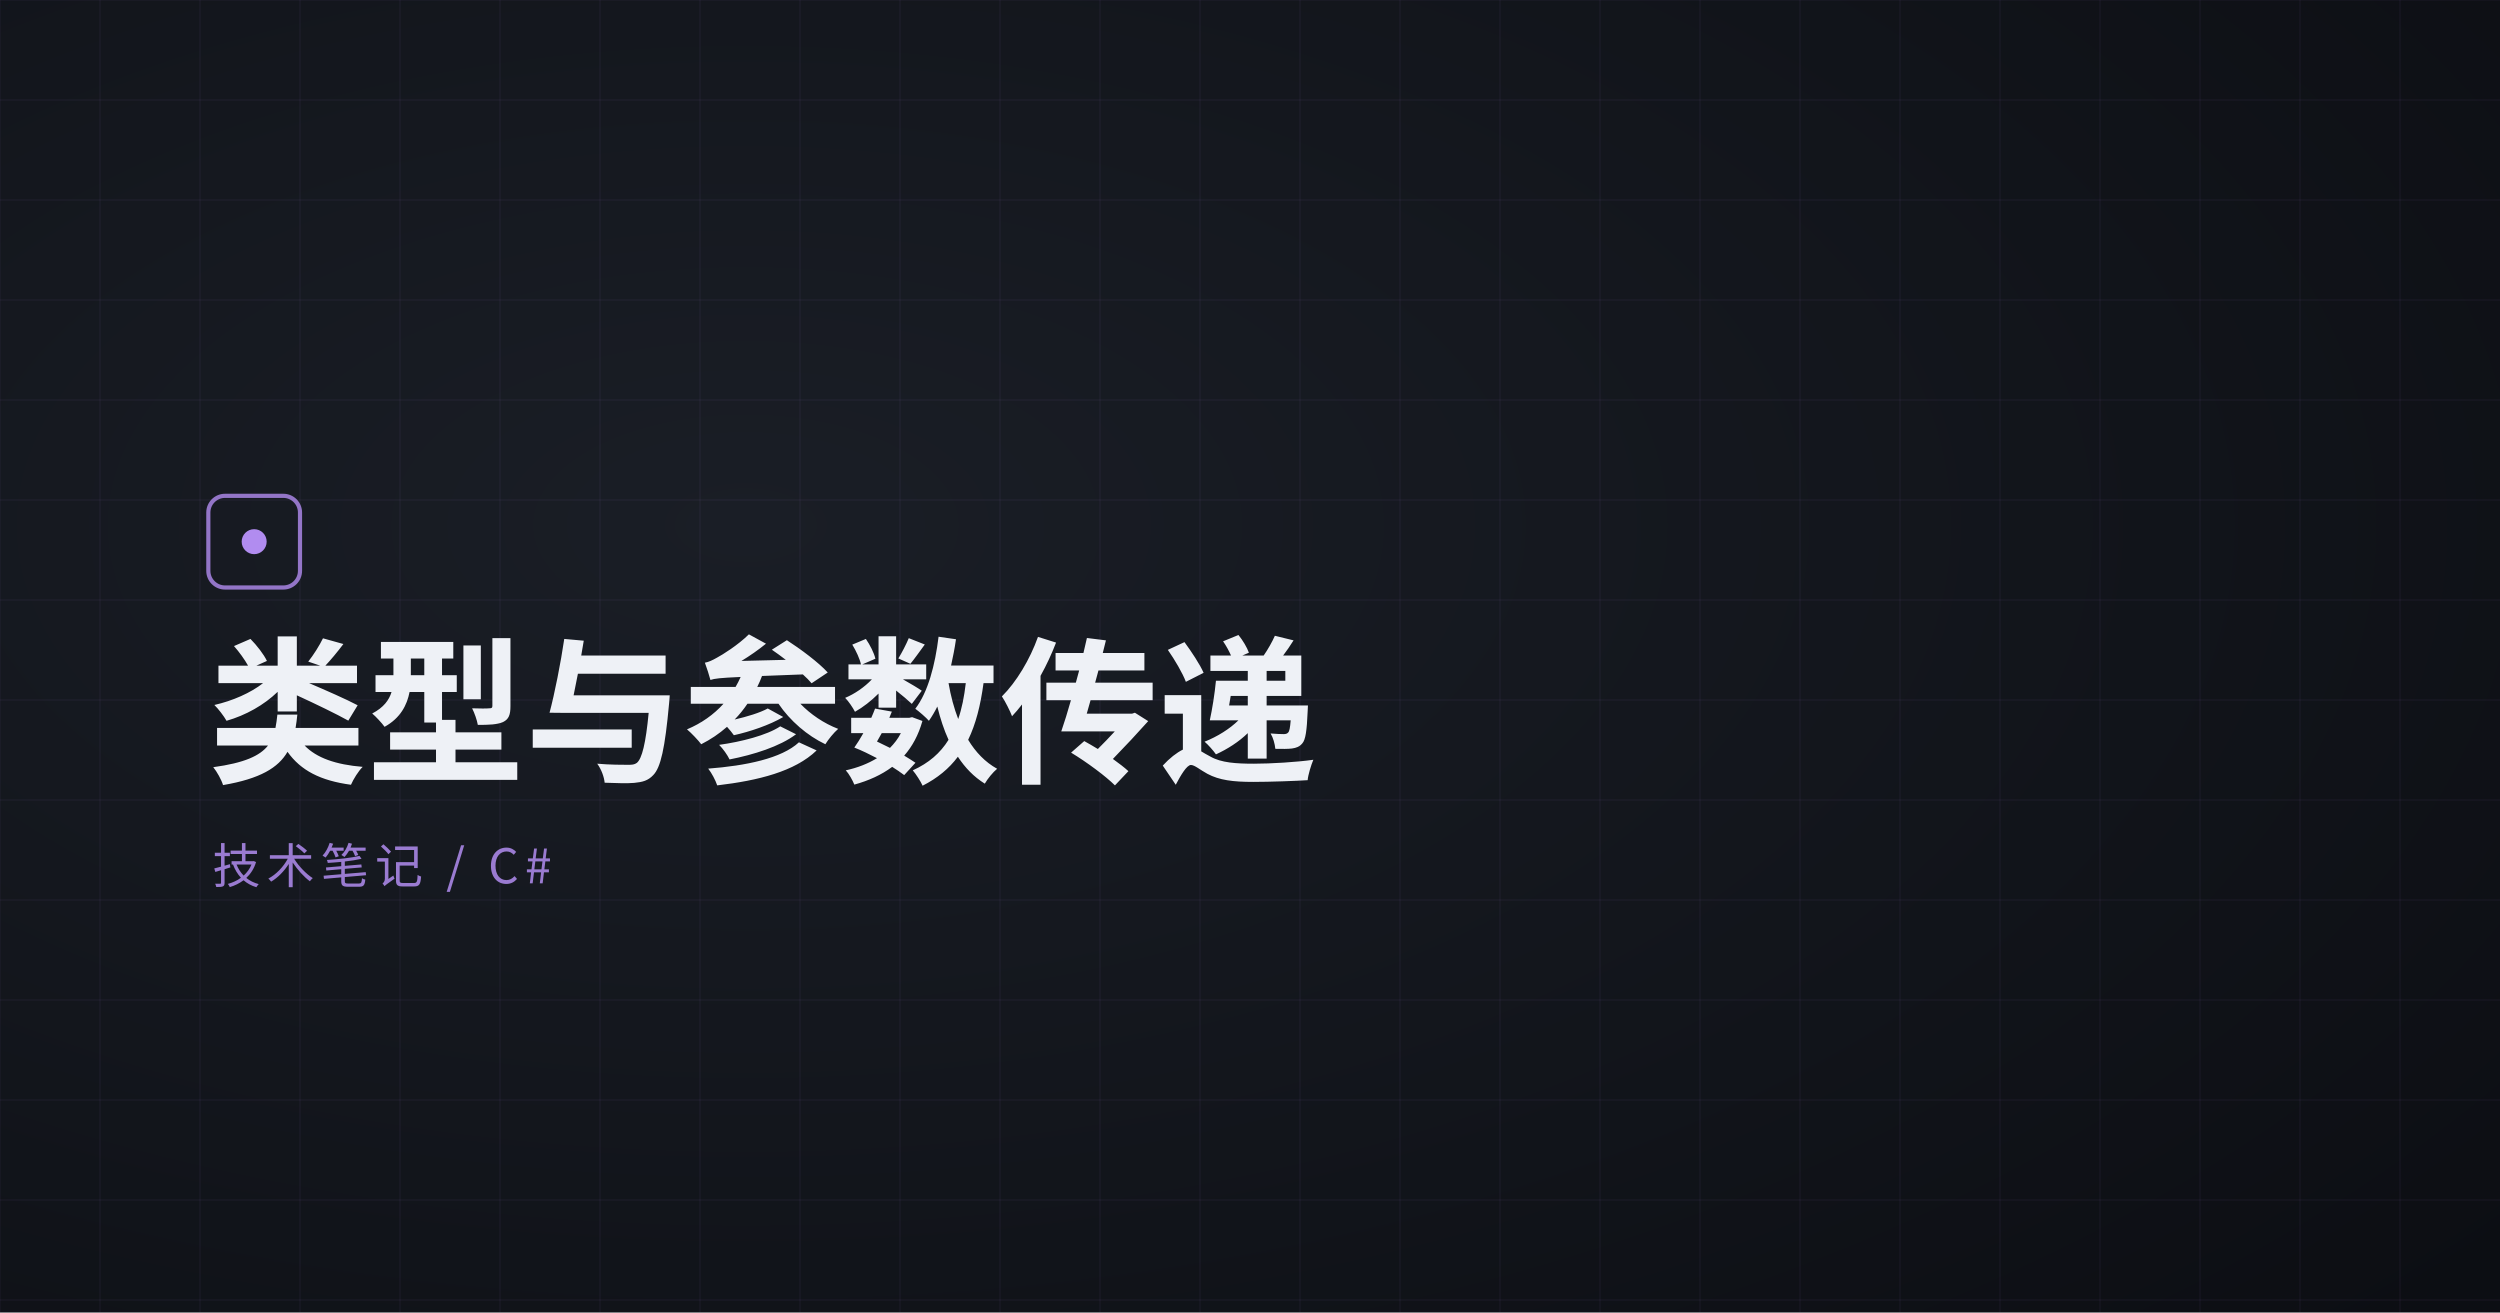
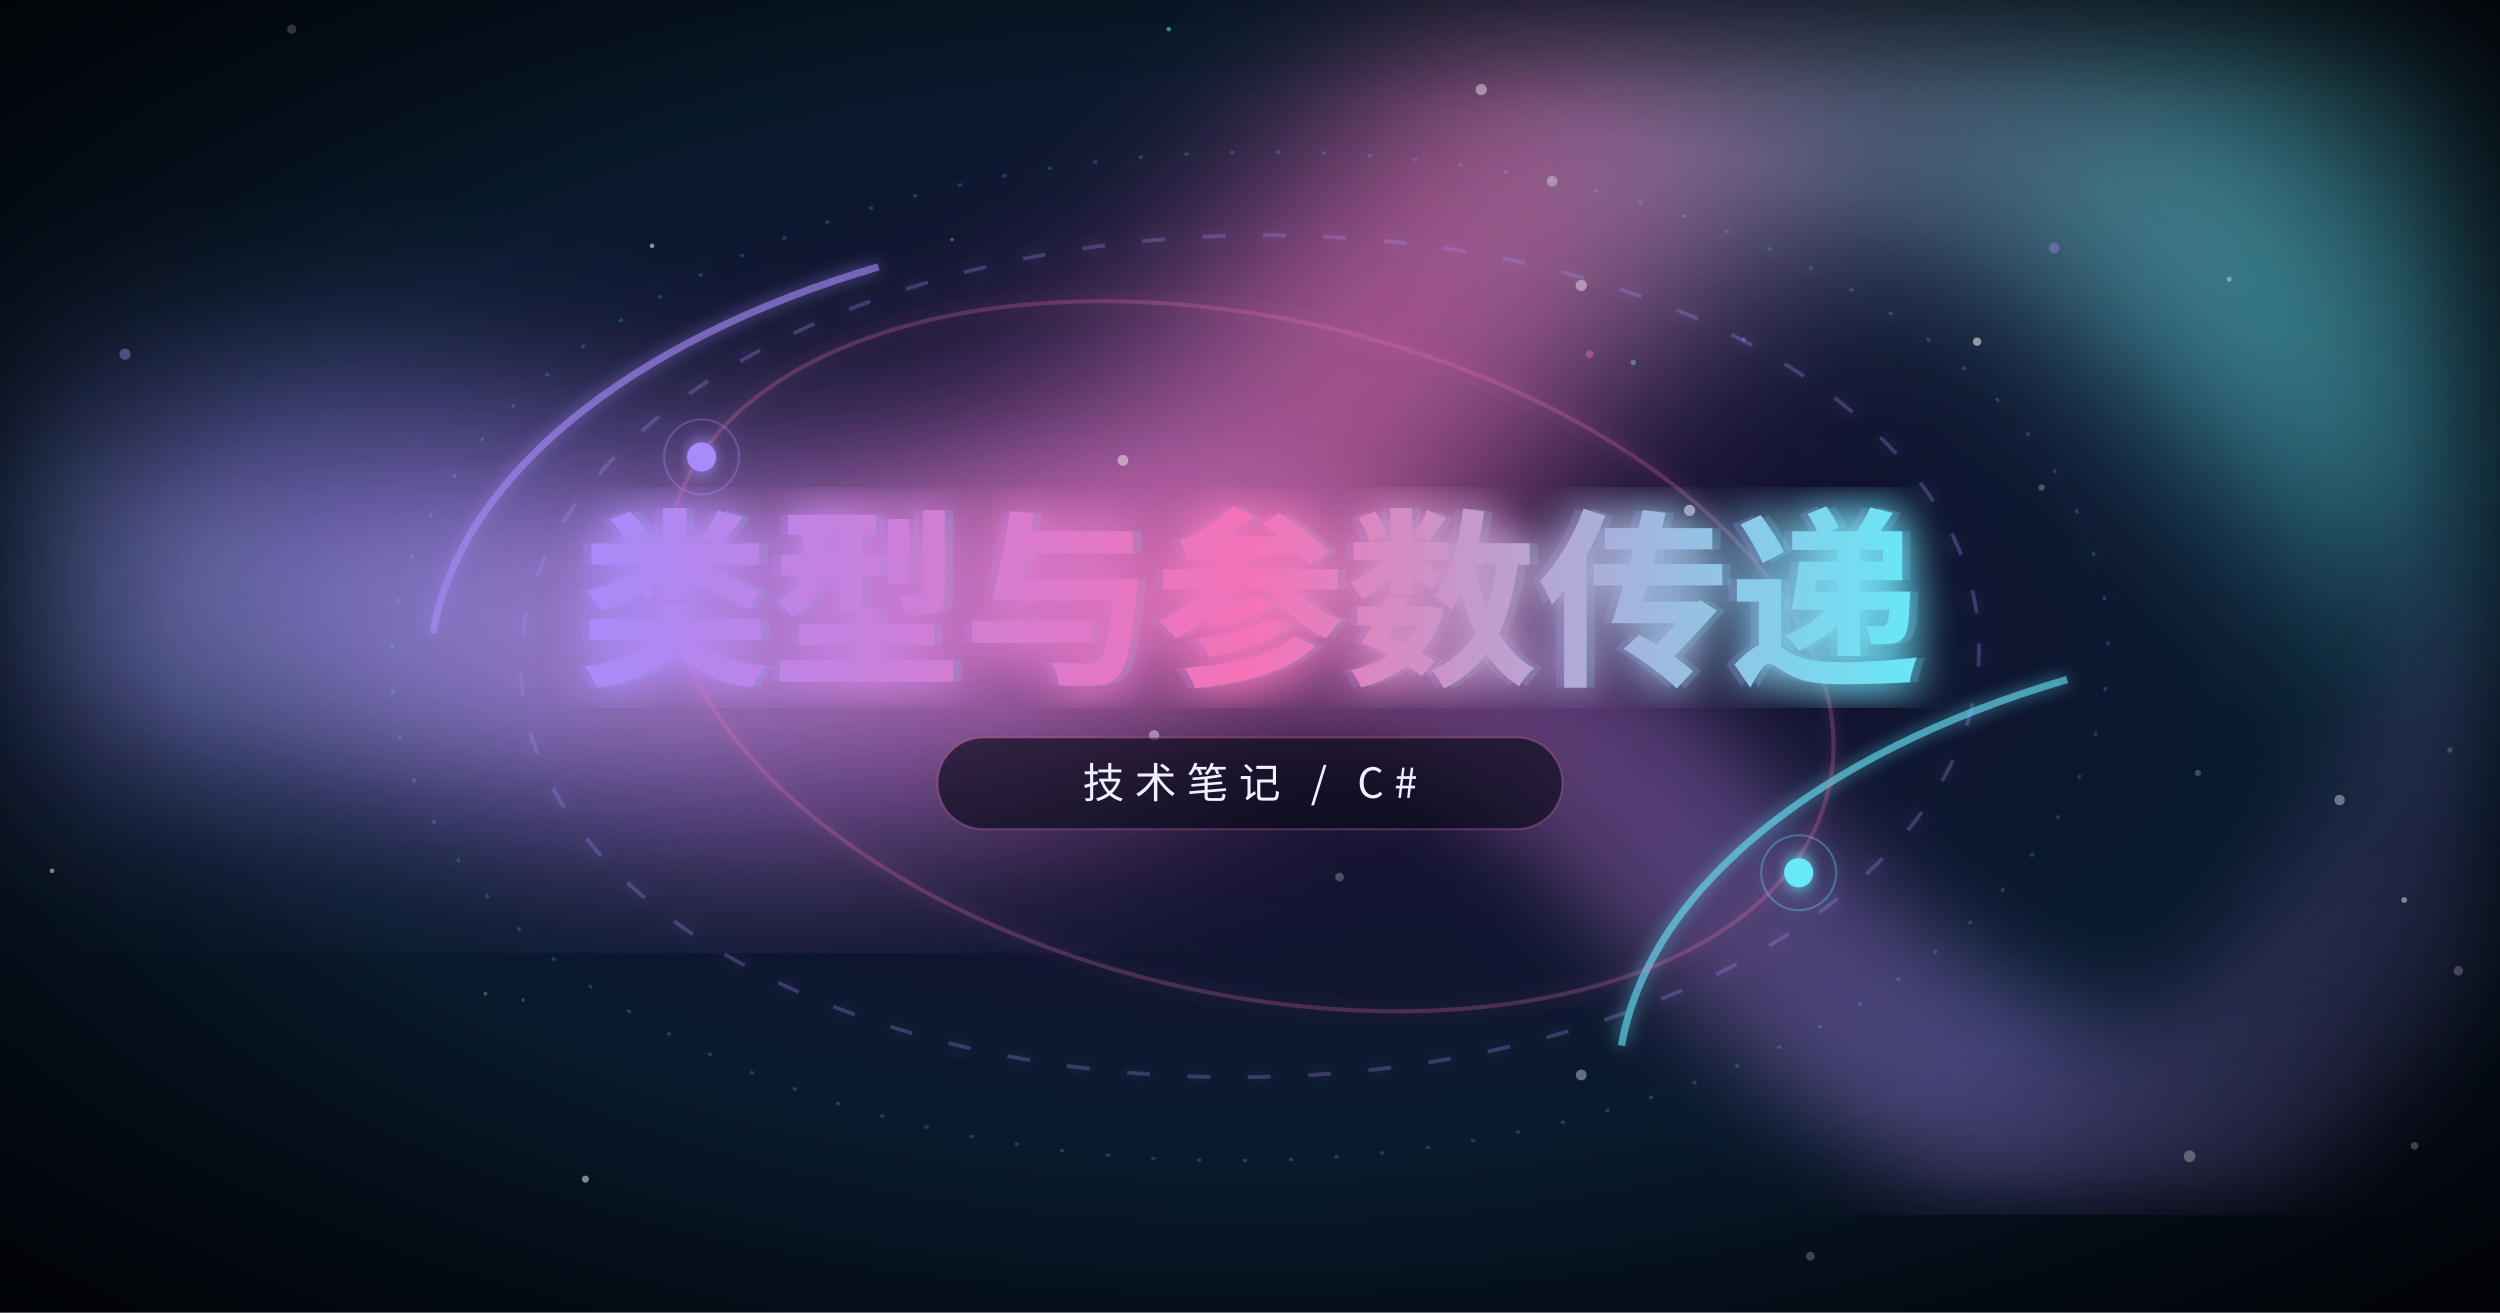
<svg xmlns="http://www.w3.org/2000/svg" width="1200" height="630" viewBox="0 0 1200 630">
  <defs>
-     <radialGradient id="bg" cx="0.3" cy="0.4" r="0.9">
-       <stop offset="0" stop-color="#1a1e26" />
-       <stop offset="1" stop-color="#0c0e13" />
+     <radialGradient id="bg" cx="50%" cy="45%" r="82%">
+       <stop stop-color="#1d0b35" />
+       <stop offset=".52" stop-color="#081a2c" />
+       <stop offset="1" stop-color="#02030a" />
+     </radialGradient>
+     <linearGradient id="auroraA" x1="0" y1="0" x2="1" y2="0">
+       <stop stop-color="#a78bfa" stop-opacity="0" />
+       <stop offset=".25" stop-color="#a78bfa" stop-opacity=".82" />
+       <stop offset=".56" stop-color="#f472b6" stop-opacity=".70" />
+       <stop offset=".82" stop-color="#67e8f9" stop-opacity=".72" />
+       <stop offset="1" stop-color="#67e8f9" stop-opacity="0" />
+     </linearGradient>
+     <linearGradient id="auroraB" x1="0" y1="0" x2="1" y2="0">
+       <stop stop-color="#67e8f9" stop-opacity="0" />
+       <stop offset=".42" stop-color="#f472b6" stop-opacity=".56" />
+       <stop offset=".75" stop-color="#a78bfa" stop-opacity=".58" />
+       <stop offset="1" stop-color="#a78bfa" stop-opacity="0" />
+     </linearGradient>
+     <linearGradient id="titleGradient" x1="0" y1="0" x2="1" y2="0">
+       <stop stop-color="#a78bfa" />
+       <stop offset=".5" stop-color="#f472b6" />
+       <stop offset="1" stop-color="#67e8f9" />
+     </linearGradient>
+     <linearGradient id="prismGradient" x1="0" y1="0" x2="1" y2="1">
+       <stop stop-color="#a78bfa" stop-opacity=".48" />
+       <stop offset=".5" stop-color="#f472b6" stop-opacity=".10" />
+       <stop offset="1" stop-color="#67e8f9" stop-opacity=".44" />
+     </linearGradient>
+     <linearGradient id="glassGradient" x1="0" y1="0" x2="1" y2="1">
+       <stop stop-color="#fff" stop-opacity=".13" />
+       <stop offset=".48" stop-color="#fff" stop-opacity=".035" />
+       <stop offset="1" stop-color="#f472b6" stop-opacity=".12" />
+     </linearGradient>
+     <filter id="blur48">
+       <feGaussianBlur stdDeviation="48" />
+     </filter>
+     <filter id="blur22">
+       <feGaussianBlur stdDeviation="22" />
+     </filter>
+     <filter id="lineGlow">
+       <feGaussianBlur stdDeviation="4" result="b" />
+       <feMerge>
+         <feMergeNode in="b" />
+         <feMergeNode in="SourceGraphic" />
+       </feMerge>
+     </filter>
+     <filter id="softGlow">
+       <feGaussianBlur stdDeviation="3" result="b" />
+       <feMerge>
+         <feMergeNode in="b" />
+         <feMergeNode in="SourceGraphic" />
+       </feMerge>
+     </filter>
+     <filter id="titleGlow">
+       <feGaussianBlur stdDeviation="11" result="b1" />
+       <feGaussianBlur stdDeviation="3" result="b2" />
+       <feMerge>
+         <feMergeNode in="b1" />
+         <feMergeNode in="b2" />
+         <feMergeNode in="SourceGraphic" />
+       </feMerge>
+     </filter>
+     <radialGradient id="vignette" cx="50%" cy="50%" r="73%">
+       <stop offset=".58" stop-color="#000" stop-opacity="0" />
+       <stop offset="1" stop-color="#000" stop-opacity=".70" />
    </radialGradient>
  </defs>
  <rect width="1200" height="630" fill="url(#bg)" />
-   <line x1="0" y1="0" x2="0" y2="630" stroke="#b18cf0" stroke-width="1" opacity="0.04" />
-   <line x1="48" y1="0" x2="48" y2="630" stroke="#b18cf0" stroke-width="1" opacity="0.04" />
-   <line x1="96" y1="0" x2="96" y2="630" stroke="#b18cf0" stroke-width="1" opacity="0.04" />
-   <line x1="144" y1="0" x2="144" y2="630" stroke="#b18cf0" stroke-width="1" opacity="0.04" />
-   <line x1="192" y1="0" x2="192" y2="630" stroke="#b18cf0" stroke-width="1" opacity="0.04" />
-   <line x1="240" y1="0" x2="240" y2="630" stroke="#b18cf0" stroke-width="1" opacity="0.04" />
-   <line x1="288" y1="0" x2="288" y2="630" stroke="#b18cf0" stroke-width="1" opacity="0.04" />
-   <line x1="336" y1="0" x2="336" y2="630" stroke="#b18cf0" stroke-width="1" opacity="0.04" />
-   <line x1="384" y1="0" x2="384" y2="630" stroke="#b18cf0" stroke-width="1" opacity="0.04" />
-   <line x1="432" y1="0" x2="432" y2="630" stroke="#b18cf0" stroke-width="1" opacity="0.04" />
-   <line x1="480" y1="0" x2="480" y2="630" stroke="#b18cf0" stroke-width="1" opacity="0.04" />
-   <line x1="528" y1="0" x2="528" y2="630" stroke="#b18cf0" stroke-width="1" opacity="0.04" />
-   <line x1="576" y1="0" x2="576" y2="630" stroke="#b18cf0" stroke-width="1" opacity="0.04" />
-   <line x1="624" y1="0" x2="624" y2="630" stroke="#b18cf0" stroke-width="1" opacity="0.04" />
-   <line x1="672" y1="0" x2="672" y2="630" stroke="#b18cf0" stroke-width="1" opacity="0.04" />
-   <line x1="720" y1="0" x2="720" y2="630" stroke="#b18cf0" stroke-width="1" opacity="0.04" />
-   <line x1="768" y1="0" x2="768" y2="630" stroke="#b18cf0" stroke-width="1" opacity="0.04" />
-   <line x1="816" y1="0" x2="816" y2="630" stroke="#b18cf0" stroke-width="1" opacity="0.04" />
-   <line x1="864" y1="0" x2="864" y2="630" stroke="#b18cf0" stroke-width="1" opacity="0.04" />
-   <line x1="912" y1="0" x2="912" y2="630" stroke="#b18cf0" stroke-width="1" opacity="0.04" />
-   <line x1="960" y1="0" x2="960" y2="630" stroke="#b18cf0" stroke-width="1" opacity="0.04" />
-   <line x1="1008" y1="0" x2="1008" y2="630" stroke="#b18cf0" stroke-width="1" opacity="0.04" />
-   <line x1="1056" y1="0" x2="1056" y2="630" stroke="#b18cf0" stroke-width="1" opacity="0.04" />
-   <line x1="1104" y1="0" x2="1104" y2="630" stroke="#b18cf0" stroke-width="1" opacity="0.04" />
-   <line x1="1152" y1="0" x2="1152" y2="630" stroke="#b18cf0" stroke-width="1" opacity="0.04" />
-   <line x1="0" y1="0" x2="1200" y2="0" stroke="#b18cf0" stroke-width="1" opacity="0.04" />
-   <line x1="0" y1="48" x2="1200" y2="48" stroke="#b18cf0" stroke-width="1" opacity="0.04" />
-   <line x1="0" y1="96" x2="1200" y2="96" stroke="#b18cf0" stroke-width="1" opacity="0.04" />
-   <line x1="0" y1="144" x2="1200" y2="144" stroke="#b18cf0" stroke-width="1" opacity="0.04" />
-   <line x1="0" y1="192" x2="1200" y2="192" stroke="#b18cf0" stroke-width="1" opacity="0.04" />
-   <line x1="0" y1="240" x2="1200" y2="240" stroke="#b18cf0" stroke-width="1" opacity="0.04" />
-   <line x1="0" y1="288" x2="1200" y2="288" stroke="#b18cf0" stroke-width="1" opacity="0.04" />
-   <line x1="0" y1="336" x2="1200" y2="336" stroke="#b18cf0" stroke-width="1" opacity="0.04" />
-   <line x1="0" y1="384" x2="1200" y2="384" stroke="#b18cf0" stroke-width="1" opacity="0.04" />
-   <line x1="0" y1="432" x2="1200" y2="432" stroke="#b18cf0" stroke-width="1" opacity="0.04" />
-   <line x1="0" y1="480" x2="1200" y2="480" stroke="#b18cf0" stroke-width="1" opacity="0.04" />
-   <line x1="0" y1="528" x2="1200" y2="528" stroke="#b18cf0" stroke-width="1" opacity="0.04" />
-   <line x1="0" y1="576" x2="1200" y2="576" stroke="#b18cf0" stroke-width="1" opacity="0.04" />
-   <line x1="0" y1="624" x2="1200" y2="624" stroke="#b18cf0" stroke-width="1" opacity="0.04" />
-   <rect x="100" y="238" width="44" height="44" rx="8" fill="none" stroke="#b18cf0" stroke-width="2" opacity="0.8" />
-   <circle cx="122" cy="260" r="6" fill="#b18cf0" />
-   <text x="100" y="370" font-family="'PingFang SC','Microsoft YaHei','Noto Sans CJK SC',sans-serif" font-size="76" font-weight="700" fill="#eef1f6">类型与参数传递</text>
-   <text x="102" y="424" font-family="'PingFang SC','Microsoft YaHei','Noto Sans CJK SC',sans-serif" font-size="23" fill="#b18cf0" opacity="0.85" letter-spacing="3">技术笔记 / C#</text>
+   <path d="M-160 416 C100 70 360 520 660 171 S1060 90 1360 397" fill="none" stroke="url(#auroraA)" stroke-width="172" filter="url(#blur48)" opacity=".94" />
+   <path d="M-100 178 C220 500 500 90 800 400 S1110 465 1320 140" fill="none" stroke="url(#auroraB)" stroke-width="105" filter="url(#blur22)" opacity=".64" />
+   <circle cx="60" cy="170" r="2.7" fill="#a78bfa" opacity="0.52" />
+   <circle cx="949" cy="164" r="2.0" fill="#ffffff" opacity="0.53" />
+   <circle cx="1051" cy="555" r="2.8" fill="#ffffff" opacity="0.40" />
+   <circle cx="1070" cy="134" r="1.2" fill="#ffffff" opacity="0.47" />
+   <circle cx="1154" cy="432" r="1.4" fill="#ffffff" opacity="0.54" />
+   <circle cx="784" cy="174" r="1.3" fill="#67e8f9" opacity="0.40" />
+   <circle cx="1055" cy="371" r="1.5" fill="#ffffff" opacity="0.22" />
+   <circle cx="251" cy="480" r="0.8" fill="#ffffff" opacity="0.22" />
+   <circle cx="25" cy="418" r="1.1" fill="#ffffff" opacity="0.58" />
+   <circle cx="554" cy="353" r="2.5" fill="#ffffff" opacity="0.41" />
+   <circle cx="763" cy="170" r="1.9" fill="#f472b6" opacity="0.42" />
+   <circle cx="311" cy="285" r="2.3" fill="#ffffff" opacity="0.32" />
+   <circle cx="281" cy="566" r="1.7" fill="#ffffff" opacity="0.56" />
+   <circle cx="759" cy="137" r="2.7" fill="#ffffff" opacity="0.41" />
+   <circle cx="233" cy="477" r="0.9" fill="#ffffff" opacity="0.25" />
+   <circle cx="837" cy="163" r="1.0" fill="#a78bfa" opacity="0.40" />
+   <circle cx="539" cy="221" r="2.6" fill="#ffffff" opacity="0.46" />
+   <circle cx="140" cy="14" r="2.2" fill="#ffffff" opacity="0.32" />
+   <circle cx="1123" cy="384" r="2.5" fill="#ffffff" opacity="0.40" />
+   <circle cx="1180" cy="466" r="2.3" fill="#ffffff" opacity="0.30" />
+   <circle cx="561" cy="14" r="1.1" fill="#67e8f9" opacity="0.60" />
+   <circle cx="759" cy="516" r="2.6" fill="#ffffff" opacity="0.37" />
+   <circle cx="711" cy="43" r="2.7" fill="#ffffff" opacity="0.44" />
+   <circle cx="745" cy="87" r="2.6" fill="#ffffff" opacity="0.32" />
+   <circle cx="1176" cy="360" r="1.3" fill="#ffffff" opacity="0.22" />
+   <circle cx="494" cy="268" r="2.5" fill="#f472b6" opacity="0.61" />
+   <circle cx="1159" cy="550" r="1.8" fill="#ffffff" opacity="0.39" />
+   <circle cx="811" cy="245" r="2.7" fill="#ffffff" opacity="0.58" />
+   <circle cx="643" cy="421" r="2.1" fill="#ffffff" opacity="0.24" />
+   <circle cx="980" cy="234" r="1.5" fill="#ffffff" opacity="0.27" />
+   <circle cx="986" cy="119" r="2.6" fill="#a78bfa" opacity="0.41" />
+   <circle cx="313" cy="118" r="1.1" fill="#ffffff" opacity="0.53" />
+   <circle cx="869" cy="603" r="2.1" fill="#ffffff" opacity="0.28" />
+   <circle cx="457" cy="115" r="0.8" fill="#ffffff" opacity="0.32" />
+   <g transform="translate(600 315) rotate(-1)" fill="none" filter="url(#lineGlow)">
+     <ellipse rx="350" ry="202" stroke="#a78bfa" stroke-opacity=".28" stroke-width="1.8" stroke-dasharray="11 18" />
+     <ellipse rx="412" ry="242" stroke="#67e8f9" stroke-opacity=".20" stroke-width="1.5" stroke-dasharray="2 20" />
+     <path d="M-392 -18 A395 218 0 0 1 -175 -190" stroke="#a78bfa" stroke-width="3.5" opacity=".58" />
+     <path d="M175 190 A395 218 0 0 1 392 18" stroke="#67e8f9" stroke-width="3.5" opacity=".58" />
+   </g>
+   <g transform="translate(600 315) rotate(13)" fill="none" filter="url(#lineGlow)">
+     <ellipse rx="285" ry="162" stroke="#f472b6" stroke-width="2" stroke-opacity=".24" />
+     <circle cx="-278" cy="-34" r="7" fill="#a78bfa" stroke="none" />
+     <circle cx="280" cy="42" r="7" fill="#67e8f9" stroke="none" />
+     <circle cx="-278" cy="-34" r="18" stroke="#a78bfa" stroke-opacity=".32" />
+     <circle cx="280" cy="42" r="18" stroke="#67e8f9" stroke-opacity=".32" />
+   </g>
+   <text x="596" y="322" font-family="'PingFang SC','Microsoft YaHei','Noto Sans CJK SC',sans-serif" font-size="92" font-weight="900" fill="#a78bfa" opacity=".22" text-anchor="middle">类型与参数传递</text>
+   <text x="604" y="322" font-family="'PingFang SC','Microsoft YaHei','Noto Sans CJK SC',sans-serif" font-size="92" font-weight="900" fill="#67e8f9" opacity=".20" text-anchor="middle">类型与参数传递</text>
+   <text x="600" y="322" font-family="'PingFang SC','Microsoft YaHei','Noto Sans CJK SC',sans-serif" font-size="92" font-weight="900" fill="url(#titleGradient)" text-anchor="middle" filter="url(#titleGlow)">类型与参数传递</text>
+   <rect x="450" y="354" width="300" height="44" rx="22" fill="#070a18" opacity=".64" stroke="#f472b6" stroke-opacity=".42" />
+   <text x="600" y="383" font-family="'PingFang SC','Microsoft YaHei','Noto Sans CJK SC',sans-serif" font-size="20" fill="#eef2ff" text-anchor="middle" letter-spacing="5">技术笔记 / C#</text>
+   <rect width="1200" height="630" fill="url(#vignette)" pointer-events="none" />
</svg>
